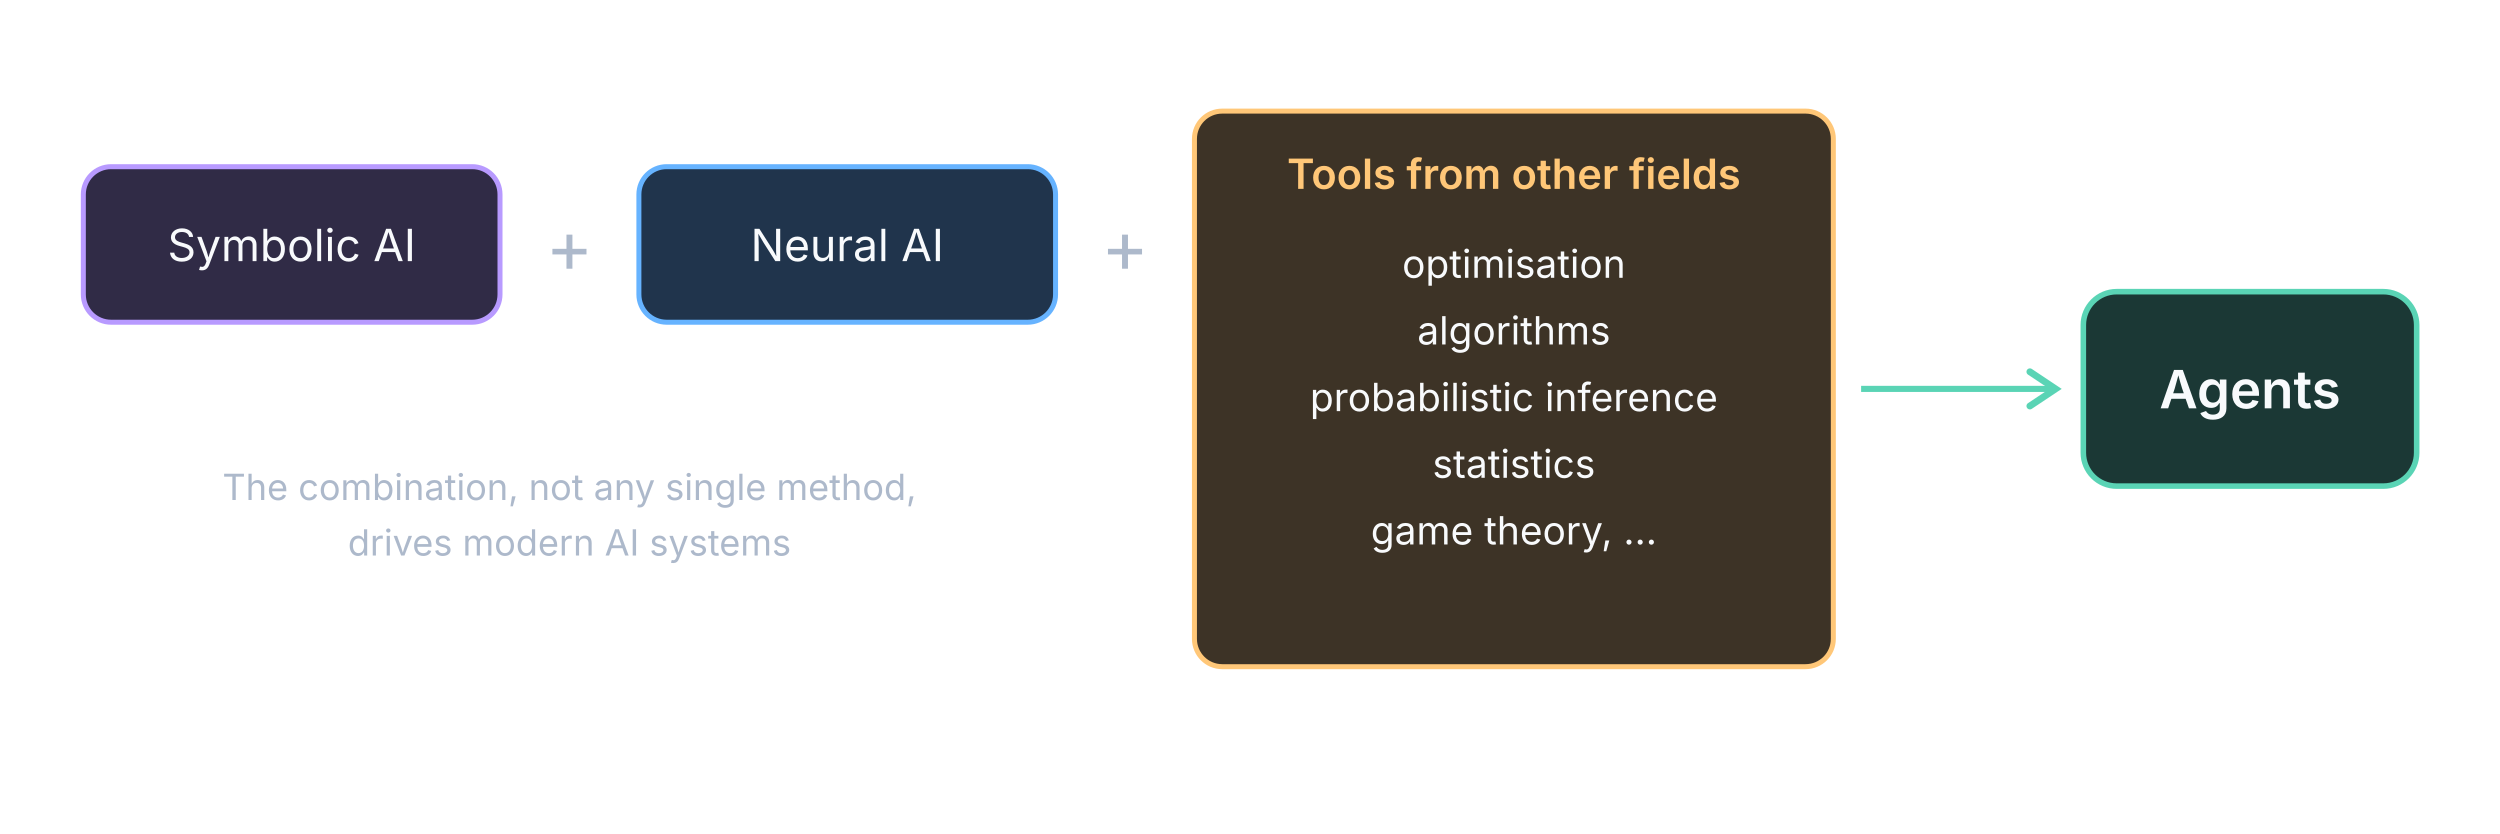
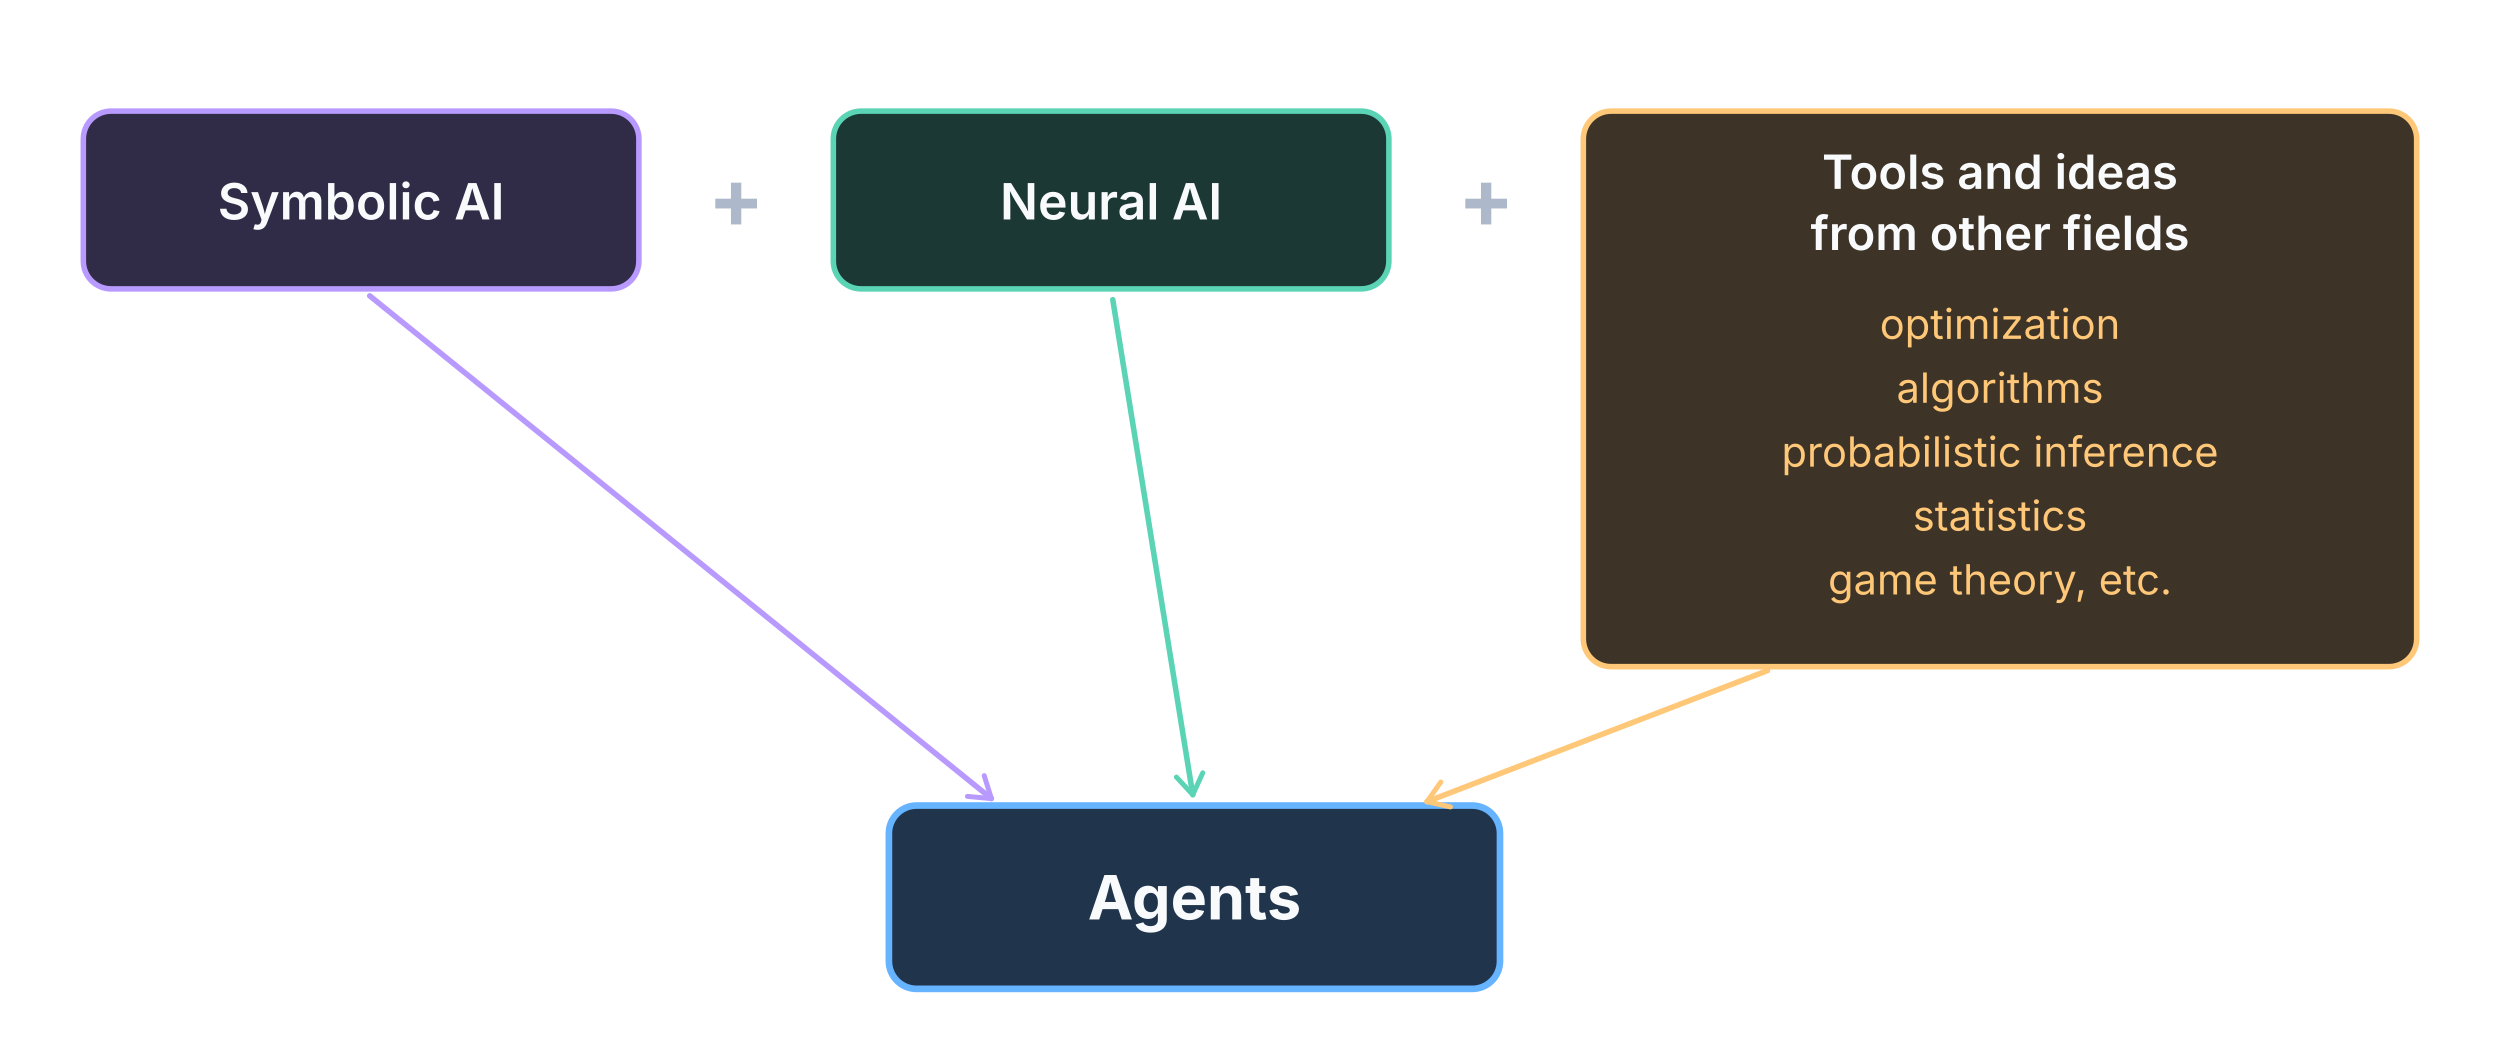
- <svg xmlns="http://www.w3.org/2000/svg" width="100%" viewBox="0 0 900 300" role="img">
+ <svg xmlns="http://www.w3.org/2000/svg" width="100%" viewBox="0 0 900 380" role="img">
  <defs>
-     <marker id="mw" viewBox="0 0 10 10" refX="8" refY="5" markerWidth="7" markerHeight="7" orient="auto-start-reverse">
-       <path d="M2 1L8 5L2 9" fill="none" stroke="#5ad4b5" stroke-width="1.6" stroke-linecap="round" />
+     <marker id="a-blue" viewBox="0 0 10 10" refX="8" refY="5" markerWidth="6" markerHeight="6" orient="auto-start-reverse">
+       <path d="M2 1L8 5L2 9" fill="none" stroke="#66b3ff" stroke-width="1.5" stroke-linecap="round" stroke-linejoin="round" />
+     </marker>
+     <marker id="a-violet" viewBox="0 0 10 10" refX="8" refY="5" markerWidth="6" markerHeight="6" orient="auto-start-reverse">
+       <path d="M2 1L8 5L2 9" fill="none" stroke="#b89aff" stroke-width="1.5" stroke-linecap="round" stroke-linejoin="round" />
+     </marker>
+     <marker id="a-teal" viewBox="0 0 10 10" refX="8" refY="5" markerWidth="6" markerHeight="6" orient="auto-start-reverse">
+       <path d="M2 1L8 5L2 9" fill="none" stroke="#5ad4b5" stroke-width="1.5" stroke-linecap="round" stroke-linejoin="round" />
+     </marker>
+     <marker id="a-amber" viewBox="0 0 10 10" refX="8" refY="5" markerWidth="6" markerHeight="6" orient="auto-start-reverse">
+       <path d="M2 1L8 5L2 9" fill="none" stroke="#ffc778" stroke-width="1.5" stroke-linecap="round" stroke-linejoin="round" />
+     </marker>
+     <marker id="a-coral" viewBox="0 0 10 10" refX="8" refY="5" markerWidth="6" markerHeight="6" orient="auto-start-reverse">
+       <path d="M2 1L8 5L2 9" fill="none" stroke="#ff939b" stroke-width="1.5" stroke-linecap="round" stroke-linejoin="round" />
+     </marker>
+     <marker id="a-muted" viewBox="0 0 10 10" refX="8" refY="5" markerWidth="6" markerHeight="6" orient="auto-start-reverse">
+       <path d="M2 1L8 5L2 9" fill="none" stroke="#adb9cb" stroke-width="1.5" stroke-linecap="round" stroke-linejoin="round" />
+     </marker>
+     <marker id="a-white" viewBox="0 0 10 10" refX="8" refY="5" markerWidth="6" markerHeight="6" orient="auto-start-reverse">
+       <path d="M2 1L8 5L2 9" fill="none" stroke="#f8fafc" stroke-width="1.5" stroke-linecap="round" stroke-linejoin="round" />
    </marker>
  </defs>
-   <g font-family="Inter, ui-sans-serif, system-ui, -apple-system, BlinkMacSystemFont, Segoe UI, sans-serif">
-     <rect x="30" y="60" width="150" height="56" rx="10" fill="#302b46" stroke="#b89aff" stroke-width="1.8" />
-     <text x="105" y="94" text-anchor="middle" font-size="16" fill="#f8fafc">Symbolic AI</text>
-     <text x="205" y="98" text-anchor="middle" font-size="26" fill="#adb9cb">+</text>
-     <rect x="230" y="60" width="150" height="56" rx="10" fill="#20344c" stroke="#66b3ff" stroke-width="1.8" />
-     <text x="305" y="94" text-anchor="middle" font-size="16" fill="#f8fafc">Neural AI</text>
-     <text x="405" y="98" text-anchor="middle" font-size="26" fill="#adb9cb">+</text>
-     <rect x="430" y="40" width="230" height="200" rx="10" fill="#3d3326" stroke="#ffc778" stroke-width="1.8" />
-     <text x="545" y="68" text-anchor="middle" font-size="15" font-weight="600" fill="#ffc778">Tools from other fields</text>
-     <g font-size="14" fill="#f8fafc" text-anchor="middle">
-       <text x="545" y="100">optimisation</text>
-       <text x="545" y="124">algorithms</text>
-       <text x="545" y="148">probabilistic inference</text>
-       <text x="545" y="172">statistics</text>
-       <text x="545" y="196">game theory, …</text>
-     </g>
-     <path d="M670 140 L740 140" stroke="#5ad4b5" stroke-width="2.2" fill="none" marker-end="url(#mw)" />
-     <rect x="750" y="105" width="120" height="70" rx="12" fill="#1b3835" stroke="#5ad4b5" stroke-width="2" />
-     <text x="810" y="147" text-anchor="middle" font-size="19" font-weight="600" fill="#f8fafc">Agents</text>
-     <text x="205" y="180" text-anchor="middle" font-size="13" fill="#adb9cb">The combination, not any single method,</text>
-     <text x="205" y="200" text-anchor="middle" font-size="13" fill="#adb9cb">drives modern AI systems</text>
-   </g>
+   <rect x="30" y="40" width="200" height="64" rx="10" fill="#302b46" stroke="#b89aff" stroke-width="2" vector-effect="non-scaling-stroke" />
+   <text x="130" y="79" font-family="Inter, ui-sans-serif, system-ui, -apple-system, BlinkMacSystemFont, Segoe UI, sans-serif" font-size="18" fill="#f8fafc" text-anchor="middle" font-weight="600">Symbolic AI</text>
+   <text x="265" y="82" font-family="Inter, ui-sans-serif, system-ui, -apple-system, BlinkMacSystemFont, Segoe UI, sans-serif" font-size="30" fill="#adb9cb" text-anchor="middle" font-weight="700">+</text>
+   <rect x="300" y="40" width="200" height="64" rx="10" fill="#1b3835" stroke="#5ad4b5" stroke-width="2" vector-effect="non-scaling-stroke" />
+   <text x="400" y="79" font-family="Inter, ui-sans-serif, system-ui, -apple-system, BlinkMacSystemFont, Segoe UI, sans-serif" font-size="18" fill="#f8fafc" text-anchor="middle" font-weight="600">Neural AI</text>
+   <text x="535" y="82" font-family="Inter, ui-sans-serif, system-ui, -apple-system, BlinkMacSystemFont, Segoe UI, sans-serif" font-size="30" fill="#adb9cb" text-anchor="middle" font-weight="700">+</text>
+   <rect x="570" y="40" width="300" height="200" rx="10" fill="#3d3326" stroke="#ffc778" stroke-width="2" vector-effect="non-scaling-stroke" />
+   <text x="720" y="68" font-family="Inter, ui-sans-serif, system-ui, -apple-system, BlinkMacSystemFont, Segoe UI, sans-serif" font-size="17" fill="#f8fafc" text-anchor="middle" font-weight="600">Tools and ideas</text>
+   <text x="720" y="90" font-family="Inter, ui-sans-serif, system-ui, -apple-system, BlinkMacSystemFont, Segoe UI, sans-serif" font-size="17" fill="#f8fafc" text-anchor="middle" font-weight="600">from other fields</text>
+   <text x="720" y="122" font-family="Inter, ui-sans-serif, system-ui, -apple-system, BlinkMacSystemFont, Segoe UI, sans-serif" font-size="15" fill="#ffc778" text-anchor="middle" font-weight="normal">optimization</text>
+   <text x="720" y="145" font-family="Inter, ui-sans-serif, system-ui, -apple-system, BlinkMacSystemFont, Segoe UI, sans-serif" font-size="15" fill="#ffc778" text-anchor="middle" font-weight="normal">algorithms</text>
+   <text x="720" y="168" font-family="Inter, ui-sans-serif, system-ui, -apple-system, BlinkMacSystemFont, Segoe UI, sans-serif" font-size="15" fill="#ffc778" text-anchor="middle" font-weight="normal">probabilistic inference</text>
+   <text x="720" y="191" font-family="Inter, ui-sans-serif, system-ui, -apple-system, BlinkMacSystemFont, Segoe UI, sans-serif" font-size="15" fill="#ffc778" text-anchor="middle" font-weight="normal">statistics</text>
+   <text x="720" y="214" font-family="Inter, ui-sans-serif, system-ui, -apple-system, BlinkMacSystemFont, Segoe UI, sans-serif" font-size="15" fill="#ffc778" text-anchor="middle" font-weight="normal">game theory, etc.</text>
+   <rect x="320" y="290" width="220" height="66" rx="10" fill="#20344c" stroke="#66b3ff" stroke-width="2.4" vector-effect="non-scaling-stroke" />
+   <text x="430" y="331" font-family="Inter, ui-sans-serif, system-ui, -apple-system, BlinkMacSystemFont, Segoe UI, sans-serif" font-size="22" fill="#f8fafc" text-anchor="middle" font-weight="700">Agents</text>
+   <line x1="133.1" y1="106.5" x2="356.9" y2="287.5" stroke="#b89aff" stroke-width="2" stroke-linecap="round" vector-effect="non-scaling-stroke" marker-end="url(#a-violet)" />
+   <line x1="400.6" y1="107.9" x2="429.4" y2="286.1" stroke="#5ad4b5" stroke-width="2" stroke-linecap="round" vector-effect="non-scaling-stroke" marker-end="url(#a-teal)" />
+   <line x1="636.3" y1="241.4" x2="513.7" y2="288.6" stroke="#ffc778" stroke-width="2" stroke-linecap="round" vector-effect="non-scaling-stroke" marker-end="url(#a-amber)" />
</svg>
